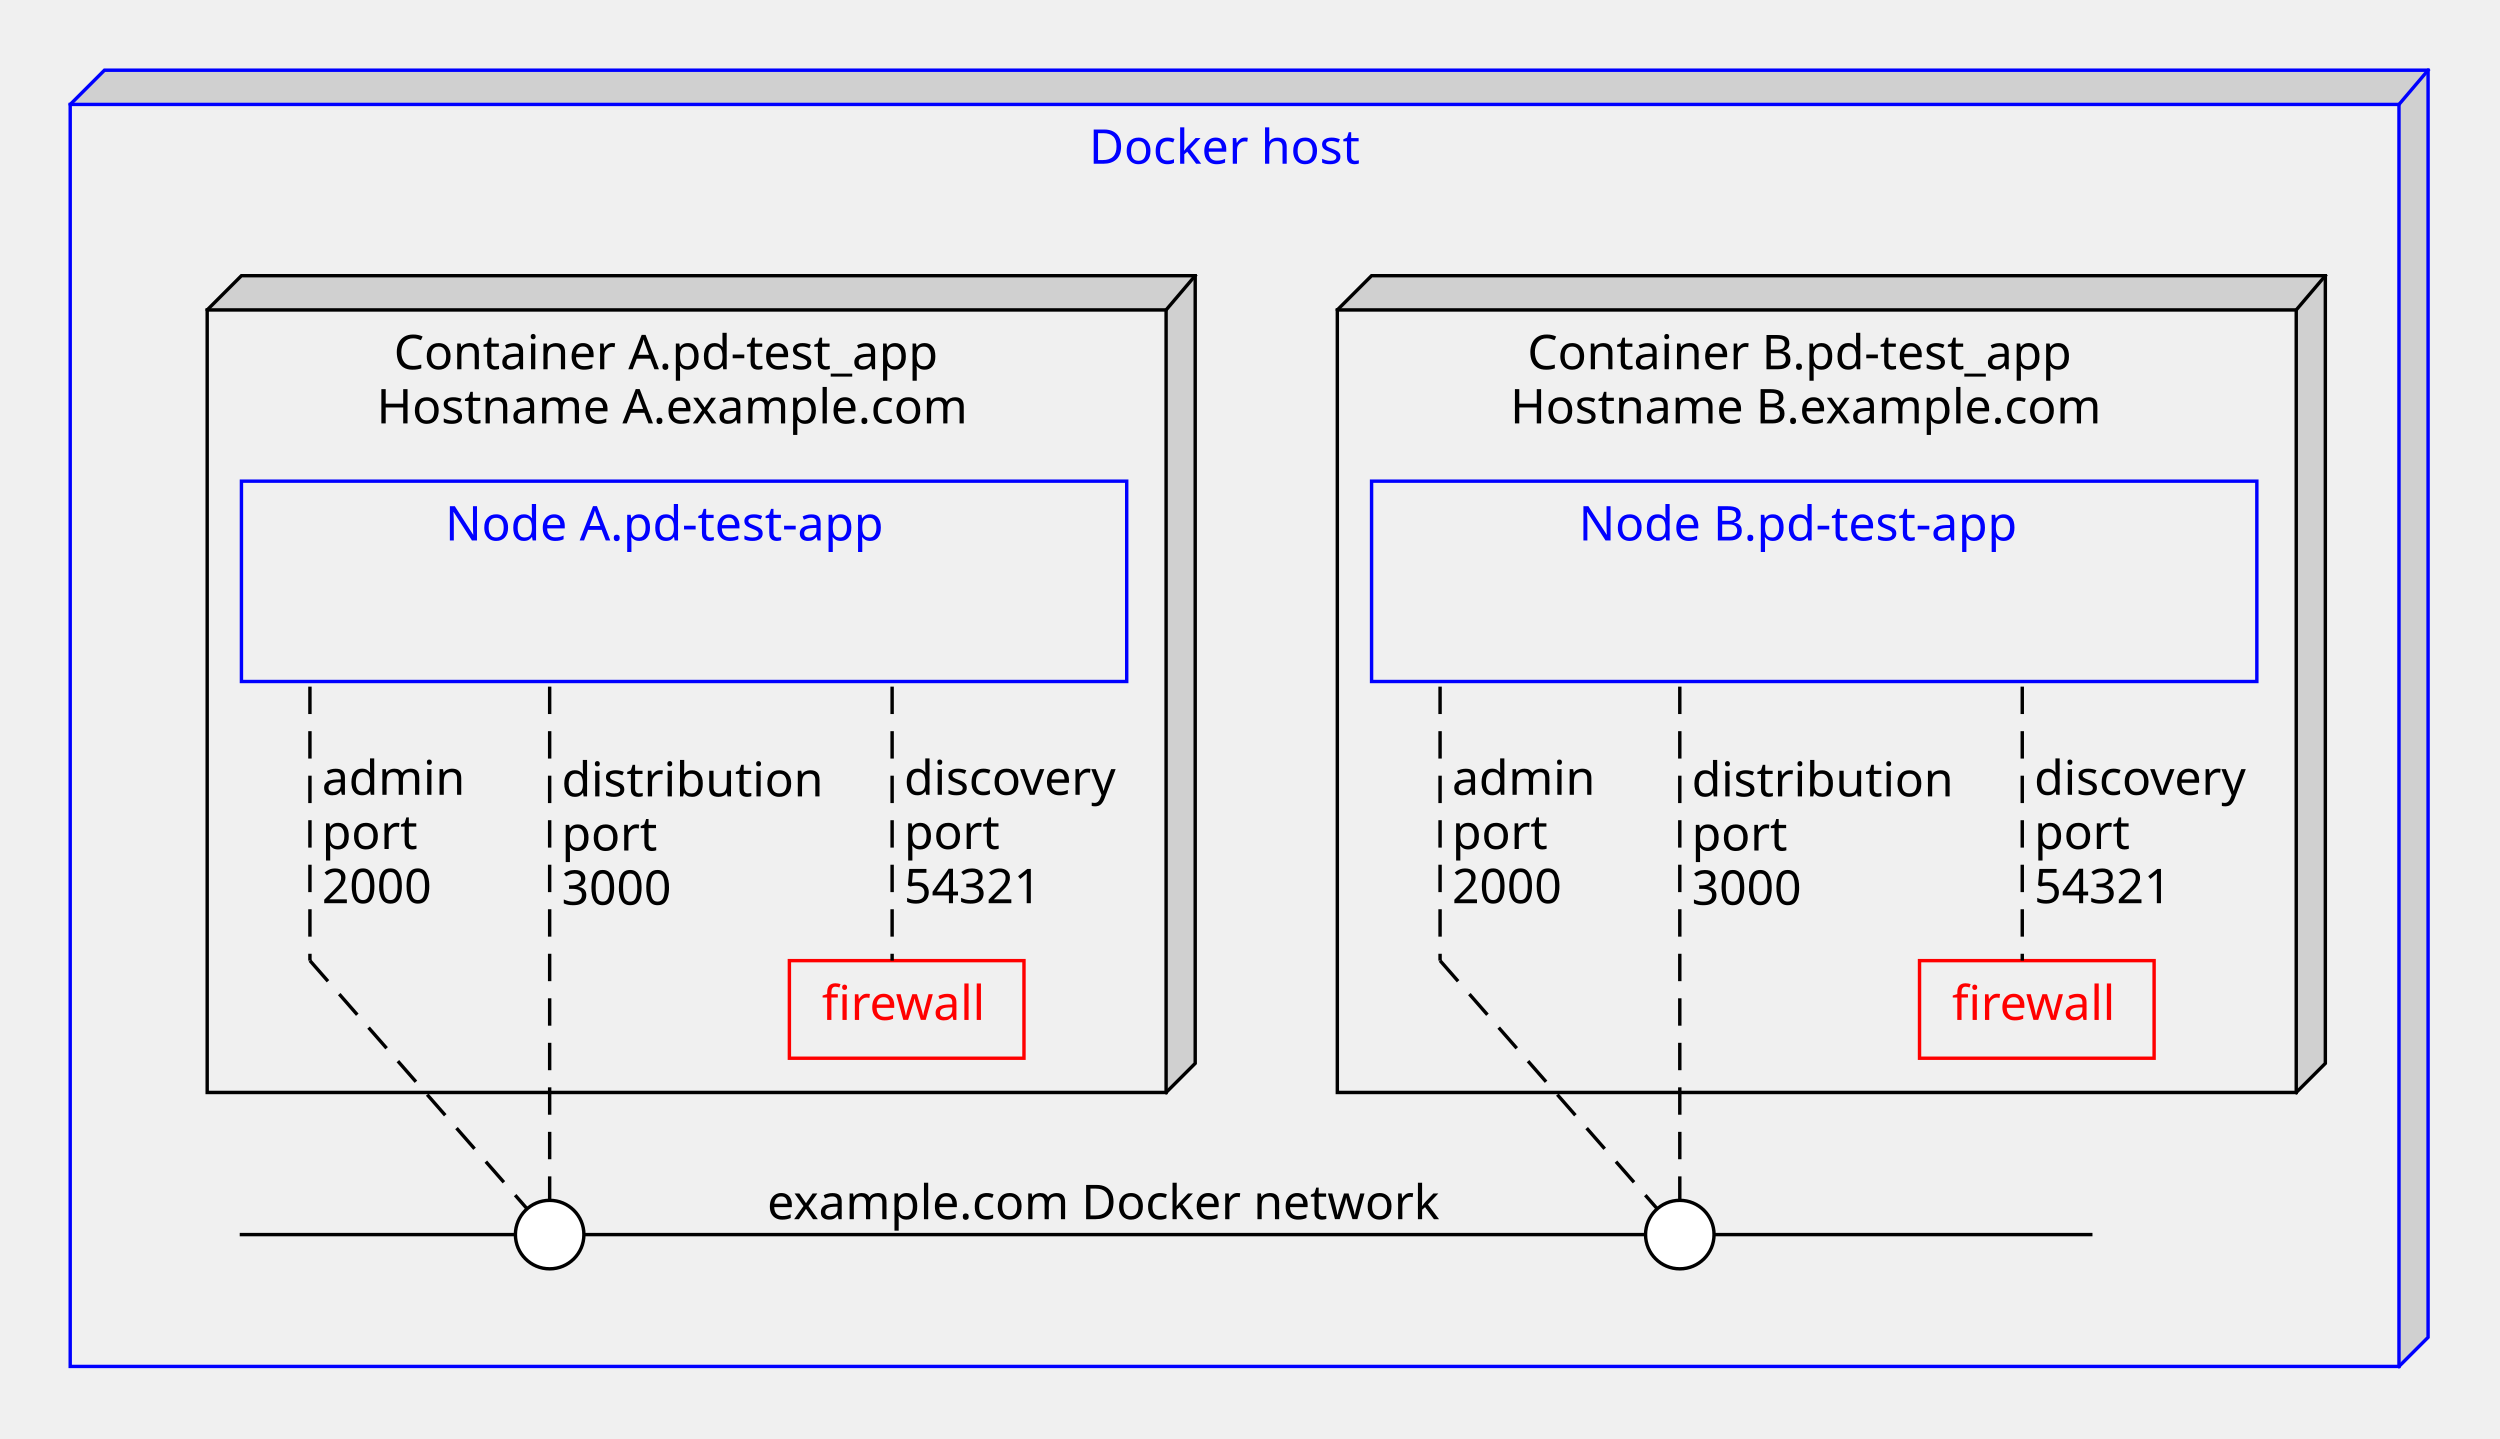
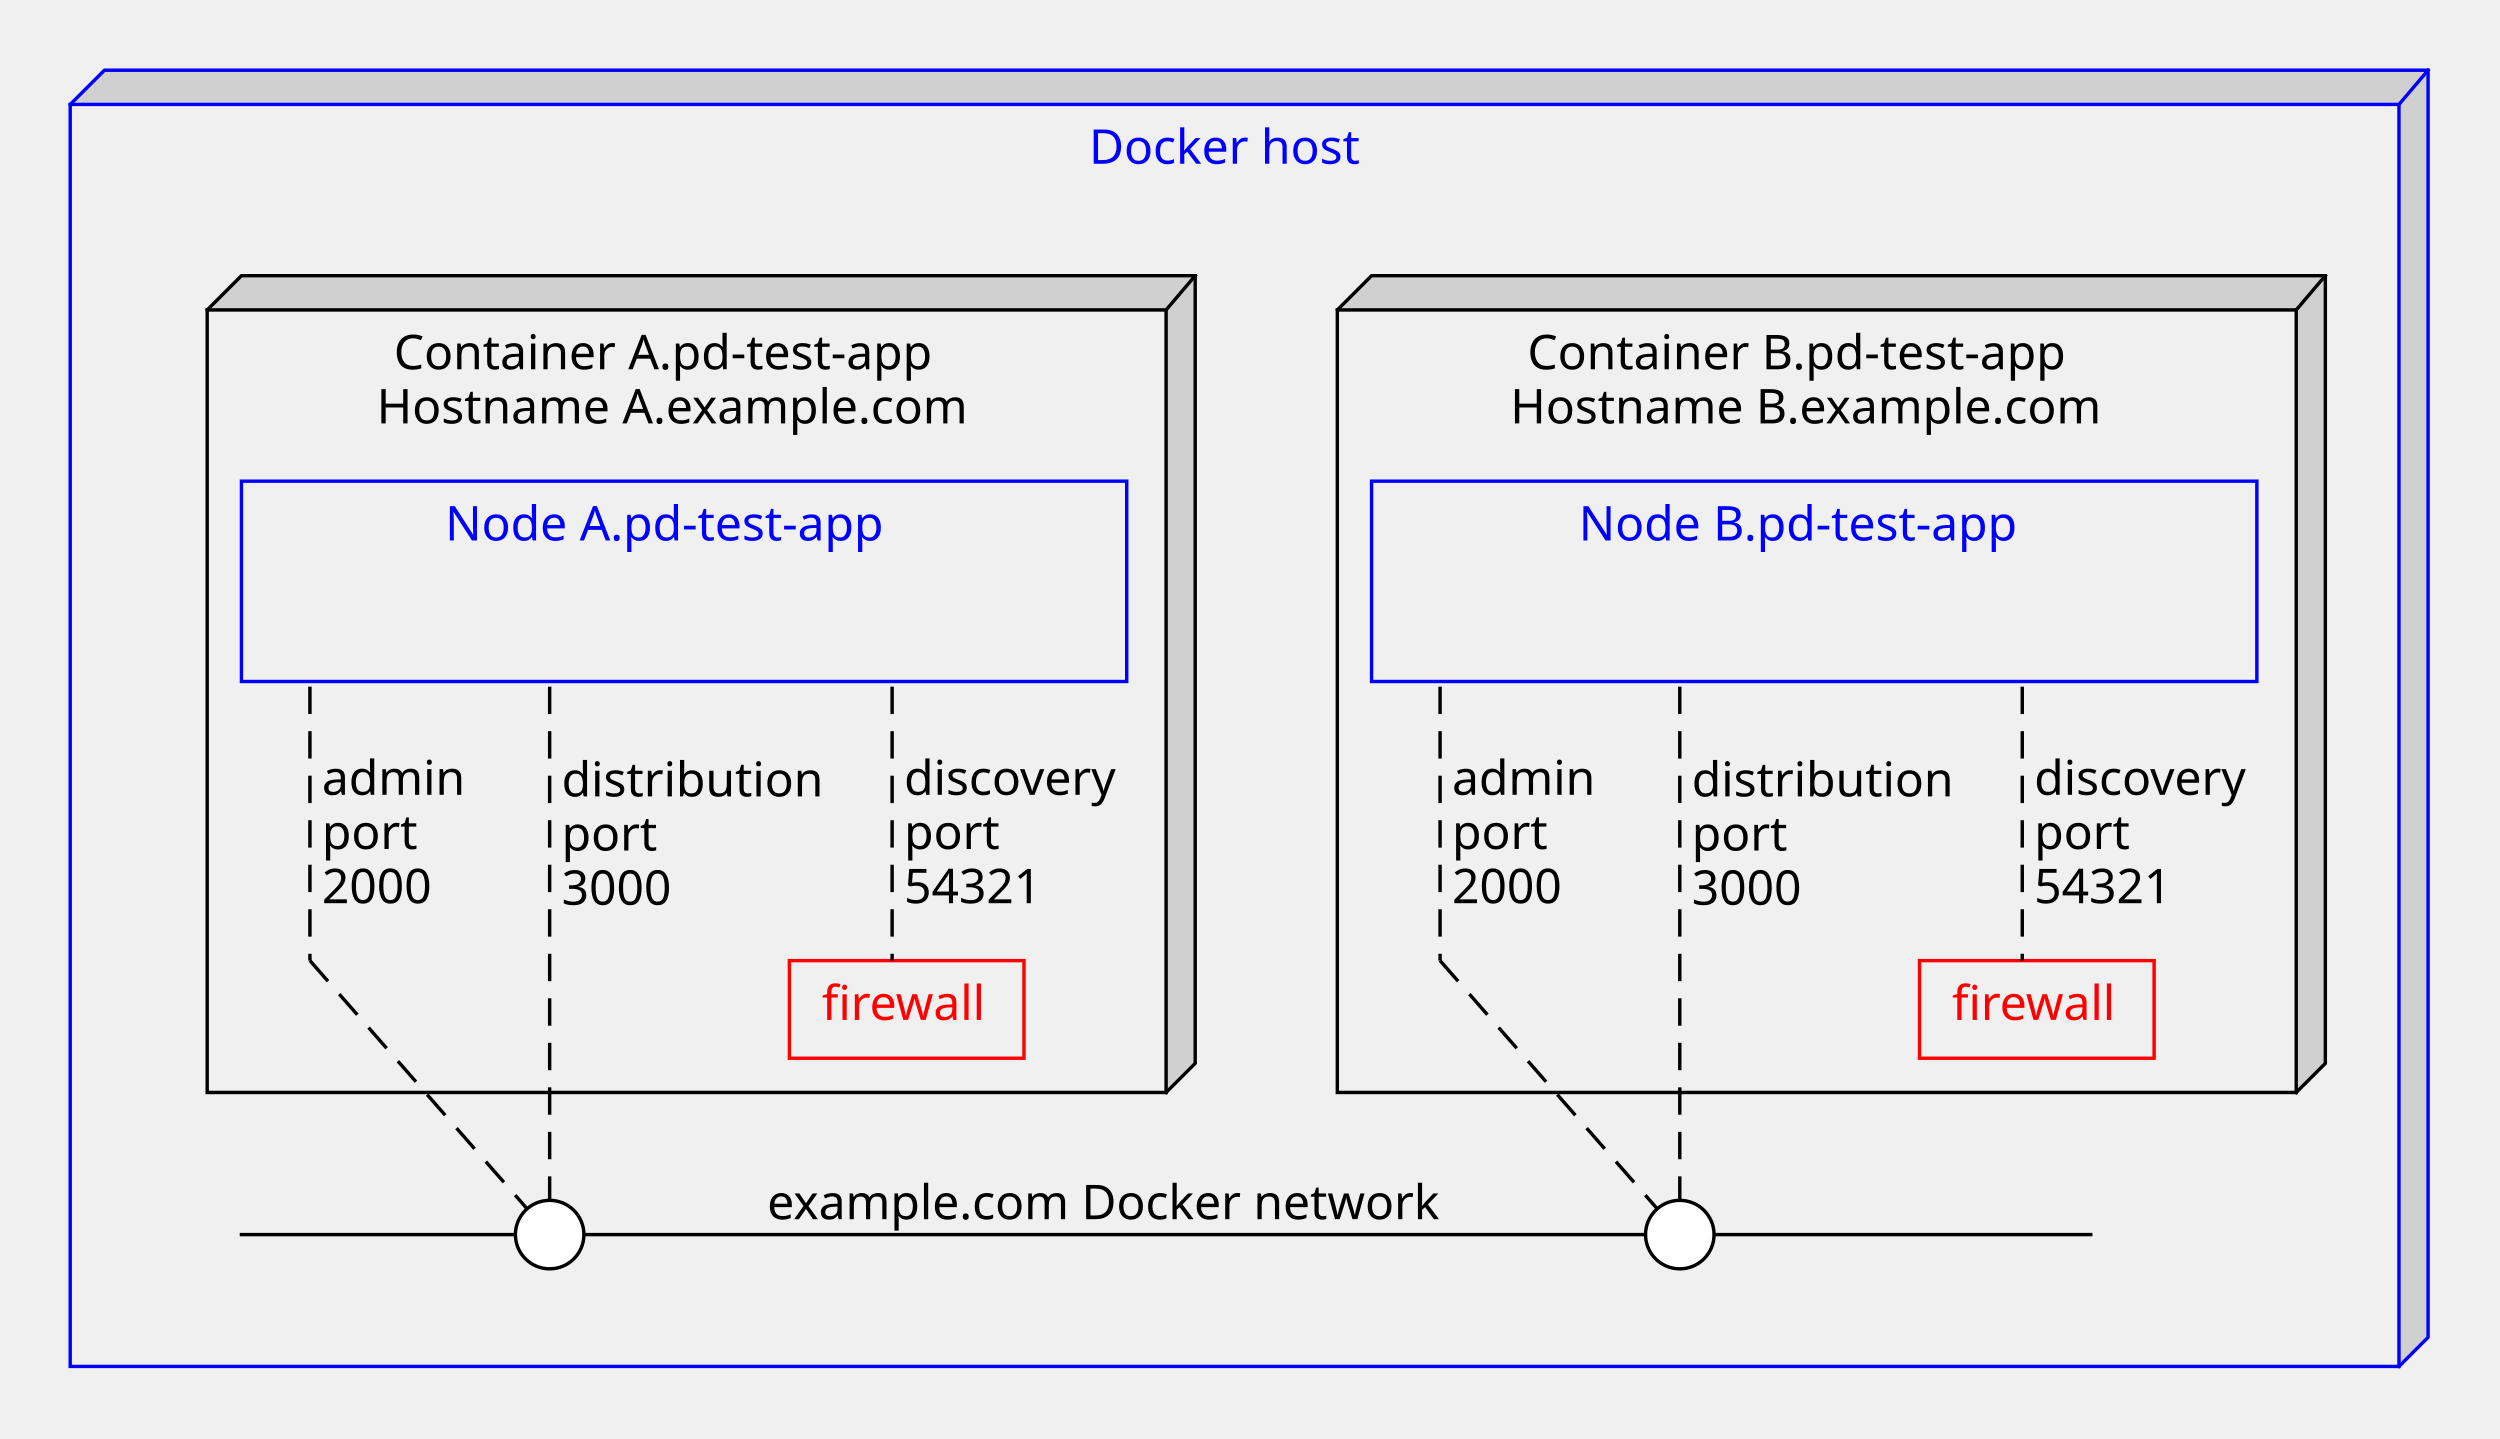
<svg xmlns="http://www.w3.org/2000/svg" fill-opacity="1" color-rendering="auto" color-interpolation="auto" text-rendering="auto" stroke="black" stroke-linecap="square" width="730" stroke-miterlimit="10" shape-rendering="auto" stroke-opacity="1" fill="black" stroke-dasharray="none" font-weight="normal" stroke-width="1" viewBox="-10 -10 730 420" height="420" font-family="'Dialog'" font-style="normal" stroke-linejoin="miter" font-size="12" stroke-dashoffset="0" image-rendering="auto">
  <defs id="genericDefs" />
  <g>
    <defs id="defs1">
      <clipPath clipPathUnits="userSpaceOnUse" id="clipPath1">
        <path d="M0 0 L2147483647 0 L2147483647 2147483647 L0 2147483647 L0 0 Z" />
      </clipPath>
      <clipPath clipPathUnits="userSpaceOnUse" id="clipPath2">
        <path d="M0 0 L0 30 L70 30 L70 0 Z" />
      </clipPath>
      <clipPath clipPathUnits="userSpaceOnUse" id="clipPath3">
        <path d="M0 0 L0 240 L290 240 L290 0 Z" />
      </clipPath>
      <clipPath clipPathUnits="userSpaceOnUse" id="clipPath4">
        <path d="M0 0 L0 380 L690 380 L690 0 Z" />
      </clipPath>
      <clipPath clipPathUnits="userSpaceOnUse" id="clipPath5">
        <path d="M0 0 L0 60 L260 60 L260 0 Z" />
      </clipPath>
      <clipPath clipPathUnits="userSpaceOnUse" id="clipPath6">
        <path d="M0 0 L0 110 L90 110 L90 0 Z" />
      </clipPath>
      <clipPath clipPathUnits="userSpaceOnUse" id="clipPath7">
        <path d="M0 0 L0 190 L110 190 L110 0 Z" />
      </clipPath>
      <clipPath clipPathUnits="userSpaceOnUse" id="clipPath8">
        <path d="M0 0 L0 190 L100 190 L100 0 Z" />
      </clipPath>
      <clipPath clipPathUnits="userSpaceOnUse" id="clipPath9">
        <path d="M0 0 L0 40 L140 40 L140 0 Z" />
      </clipPath>
      <clipPath clipPathUnits="userSpaceOnUse" id="clipPath10">
        <path d="M0 0 L0 40 L120 40 L120 0 Z" />
      </clipPath>
      <clipPath clipPathUnits="userSpaceOnUse" id="clipPath11">
        <path d="M0 0 L0 40 L360 40 L360 0 Z" />
      </clipPath>
    </defs>
    <g fill="rgb(255,255,255)" fill-opacity="0" transform="translate(550,270)" stroke-opacity="0" stroke="rgb(255,255,255)">
      <rect x="0.5" width="68.5" height="28.5" y="0.5" clip-path="url(#clipPath2)" stroke="none" />
    </g>
    <g fill="red" transform="translate(550,270)" stroke="red">
      <rect fill="none" x="0.5" width="68.5" height="28.5" y="0.5" clip-path="url(#clipPath2)" />
      <text x="10" font-size="14" y="17.817" clip-path="url(#clipPath2)" font-family="sans-serif" stroke="none" xml:space="preserve">firewall</text>
    </g>
    <g fill="rgb(255,255,255)" fill-opacity="0" transform="translate(220,270)" stroke-opacity="0" stroke="rgb(255,255,255)">
      <rect x="0.5" width="68.5" height="28.5" y="0.5" clip-path="url(#clipPath2)" stroke="none" />
    </g>
    <g fill="red" transform="translate(220,270)" stroke="red">
      <rect fill="none" x="0.5" width="68.5" height="28.5" y="0.5" clip-path="url(#clipPath2)" />
      <text x="10" font-size="14" y="17.817" clip-path="url(#clipPath2)" font-family="sans-serif" stroke="none" xml:space="preserve">firewall</text>
    </g>
    <g fill="rgb(175,175,175)" fill-opacity="0.49" transform="translate(380,70)" stroke-opacity="0.49" stroke="rgb(175,175,175)">
      <path d="M0.5 10.5 L10.5 0.5 L289 0.5 L289 230.5 L280.5 239 L280.5 10.5 L0.5 10.5" stroke="none" clip-path="url(#clipPath3)" />
    </g>
    <g fill="rgb(255,255,255)" fill-opacity="0" transform="translate(380,70)" stroke-opacity="0" stroke="rgb(255,255,255)">
      <path fill="none" d="M0.5 10.5 L10.5 0.5 L289 0.5 L289 230.5 L280.5 239 L280.5 10.5 L0.5 10.5" clip-path="url(#clipPath3)" />
    </g>
    <g transform="translate(380,70)">
      <path fill="none" d="M0.5 10.5 L10.5 0.5 L289 0.5 L289 230.5 L280.5 239" clip-path="url(#clipPath3)" />
      <path fill="none" d="M280.5 10.5 L289 0.5" clip-path="url(#clipPath3)" />
    </g>
    <g fill="rgb(255,255,255)" fill-opacity="0" transform="translate(380,70)" stroke-opacity="0" stroke="rgb(255,255,255)">
      <rect x="0.5" width="280" height="228.5" y="10.5" clip-path="url(#clipPath3)" stroke="none" />
    </g>
    <g transform="translate(380,70)">
      <rect fill="none" x="0.5" width="280" height="228.5" y="10.5" clip-path="url(#clipPath3)" />
-       <text x="56" font-size="14" y="27.817" clip-path="url(#clipPath3)" font-family="sans-serif" stroke="none" xml:space="preserve">Container B.pd-test_app</text>
+       <text x="56" font-size="14" y="27.817" clip-path="url(#clipPath3)" font-family="sans-serif" stroke="none" xml:space="preserve">Container B.pd-test-app</text>
      <text x="51" font-size="14" y="43.635" clip-path="url(#clipPath3)" font-family="sans-serif" stroke="none" xml:space="preserve">Hostname B.example.com</text>
    </g>
    <g fill="rgb(175,175,175)" fill-opacity="0.49" transform="translate(10,10)" stroke-opacity="0.49" stroke="rgb(175,175,175)">
      <path d="M0.5 10.5 L10.5 0.5 L689 0.5 L689 370.5 L680.5 379 L680.5 10.5 L0.5 10.5" stroke="none" clip-path="url(#clipPath4)" />
    </g>
    <g fill="rgb(255,255,255)" fill-opacity="0" transform="translate(10,10)" stroke-opacity="0" stroke="rgb(255,255,255)">
      <path fill="none" d="M0.5 10.5 L10.5 0.5 L689 0.5 L689 370.5 L680.5 379 L680.5 10.5 L0.5 10.5" clip-path="url(#clipPath4)" />
    </g>
    <g fill="blue" transform="translate(10,10)" stroke="blue">
      <path fill="none" d="M0.5 10.5 L10.5 0.5 L689 0.5 L689 370.5 L680.5 379" clip-path="url(#clipPath4)" />
      <path fill="none" d="M680.5 10.5 L689 0.5" clip-path="url(#clipPath4)" />
    </g>
    <g fill="rgb(255,255,255)" fill-opacity="0" transform="translate(10,10)" stroke-opacity="0" stroke="rgb(255,255,255)">
      <rect x="0.5" width="680" height="368.5" y="10.5" clip-path="url(#clipPath4)" stroke="none" />
    </g>
    <g fill="blue" transform="translate(10,10)" stroke="blue">
      <rect fill="none" x="0.5" width="680" height="368.5" y="10.5" clip-path="url(#clipPath4)" />
      <text x="298" font-size="14" y="27.817" clip-path="url(#clipPath4)" font-family="sans-serif" stroke="none" xml:space="preserve">Docker host</text>
    </g>
    <g fill="rgb(255,255,255)" fill-opacity="0" transform="translate(390,130)" stroke-opacity="0" stroke="rgb(255,255,255)">
      <rect x="0.5" width="258.5" height="58.5" y="0.5" clip-path="url(#clipPath5)" stroke="none" />
    </g>
    <g fill="blue" transform="translate(390,130)" stroke="blue">
      <rect fill="none" x="0.5" width="258.5" height="58.5" y="0.5" clip-path="url(#clipPath5)" />
      <text x="61" font-size="14" y="17.817" clip-path="url(#clipPath5)" font-family="sans-serif" stroke="none" xml:space="preserve">Node B.pd-test-app</text>
    </g>
    <g fill="rgb(255,255,255)" fill-opacity="0" transform="translate(60,130)" stroke-opacity="0" stroke="rgb(255,255,255)">
      <rect x="0.5" width="258.5" height="58.5" y="0.5" clip-path="url(#clipPath5)" stroke="none" />
    </g>
    <g fill="blue" transform="translate(60,130)" stroke="blue">
      <rect fill="none" x="0.5" width="258.5" height="58.5" y="0.5" clip-path="url(#clipPath5)" />
      <text x="60" font-size="14" y="17.817" clip-path="url(#clipPath5)" font-family="sans-serif" stroke="none" xml:space="preserve">Node A.pd-test-app</text>
    </g>
    <g fill="rgb(175,175,175)" fill-opacity="0.49" transform="translate(50,70)" stroke-opacity="0.49" stroke="rgb(175,175,175)">
      <path d="M0.5 10.5 L10.5 0.5 L289 0.5 L289 230.5 L280.5 239 L280.5 10.5 L0.5 10.5" stroke="none" clip-path="url(#clipPath3)" />
    </g>
    <g fill="rgb(255,255,255)" fill-opacity="0" transform="translate(50,70)" stroke-opacity="0" stroke="rgb(255,255,255)">
      <path fill="none" d="M0.5 10.5 L10.5 0.5 L289 0.5 L289 230.5 L280.5 239 L280.5 10.5 L0.5 10.5" clip-path="url(#clipPath3)" />
    </g>
    <g transform="translate(50,70)">
      <path fill="none" d="M0.5 10.5 L10.5 0.5 L289 0.5 L289 230.5 L280.5 239" clip-path="url(#clipPath3)" />
      <path fill="none" d="M280.5 10.5 L289 0.5" clip-path="url(#clipPath3)" />
    </g>
    <g fill="rgb(255,255,255)" fill-opacity="0" transform="translate(50,70)" stroke-opacity="0" stroke="rgb(255,255,255)">
      <rect x="0.5" width="280" height="228.5" y="10.5" clip-path="url(#clipPath3)" stroke="none" />
    </g>
    <g transform="translate(50,70)">
      <rect fill="none" x="0.5" width="280" height="228.5" y="10.5" clip-path="url(#clipPath3)" />
-       <text x="55" font-size="14" y="27.817" clip-path="url(#clipPath3)" font-family="sans-serif" stroke="none" xml:space="preserve">Container A.pd-test_app</text>
+       <text x="55" font-size="14" y="27.817" clip-path="url(#clipPath3)" font-family="sans-serif" stroke="none" xml:space="preserve">Container A.pd-test-app</text>
      <text x="50" font-size="14" y="43.635" clip-path="url(#clipPath3)" font-family="sans-serif" stroke="none" xml:space="preserve">Hostname A.example.com</text>
    </g>
    <g stroke-dasharray="8,5" stroke-miterlimit="5" transform="translate(570,180)" stroke-linecap="butt">
      <path fill="none" d="M10.5 10.5 L10.5 90.5" clip-path="url(#clipPath6)" />
      <text x="14" font-size="14" y="42.091" clip-path="url(#clipPath6)" font-family="sans-serif" stroke="none" xml:space="preserve">discovery</text>
      <text x="14" font-size="14" y="57.909" clip-path="url(#clipPath6)" font-family="sans-serif" stroke="none" xml:space="preserve">port</text>
      <text x="14" font-size="14" y="73.726" clip-path="url(#clipPath6)" font-family="sans-serif" stroke="none" xml:space="preserve">54321</text>
    </g>
    <g stroke-dasharray="8,5" stroke-miterlimit="5" transform="translate(470,180)" stroke-linecap="butt">
      <path fill="none" d="M10.5 10.5 L10.5 170.5" clip-path="url(#clipPath7)" />
      <text x="14" font-size="14" y="42.548" clip-path="url(#clipPath7)" font-family="sans-serif" stroke="none" xml:space="preserve">distribution</text>
      <text x="14" font-size="14" y="58.365" clip-path="url(#clipPath7)" font-family="sans-serif" stroke="none" xml:space="preserve">port</text>
      <text x="14" font-size="14" y="74.183" clip-path="url(#clipPath7)" font-family="sans-serif" stroke="none" xml:space="preserve">3000</text>
    </g>
    <g stroke-dasharray="8,5" stroke-miterlimit="5" transform="translate(400,180)" stroke-linecap="butt">
      <path fill="none" d="M10.5 10.5 L10.5 90.5" clip-path="url(#clipPath8)" />
      <path fill="none" d="M10.5 90.5 L80.5 170.5" clip-path="url(#clipPath8)" />
      <text x="14" font-size="14" y="42.091" clip-path="url(#clipPath8)" font-family="sans-serif" stroke="none" xml:space="preserve">admin</text>
      <text x="14" font-size="14" y="57.909" clip-path="url(#clipPath8)" font-family="sans-serif" stroke="none" xml:space="preserve">port</text>
      <text x="14" font-size="14" y="73.726" clip-path="url(#clipPath8)" font-family="sans-serif" stroke="none" xml:space="preserve">2000</text>
    </g>
    <g stroke-dasharray="8,5" stroke-miterlimit="5" transform="translate(140,180)" stroke-linecap="butt">
      <path fill="none" d="M10.5 10.5 L10.5 170.5" clip-path="url(#clipPath7)" />
      <text x="14" font-size="14" y="42.548" clip-path="url(#clipPath7)" font-family="sans-serif" stroke="none" xml:space="preserve">distribution</text>
      <text x="14" font-size="14" y="58.365" clip-path="url(#clipPath7)" font-family="sans-serif" stroke="none" xml:space="preserve">port</text>
      <text x="14" font-size="14" y="74.183" clip-path="url(#clipPath7)" font-family="sans-serif" stroke="none" xml:space="preserve">3000</text>
    </g>
    <g transform="translate(480,330)">
      <path fill="none" d="M120.5 20.5 L10.5 20.5" clip-path="url(#clipPath9)" />
    </g>
    <g stroke-dasharray="8,5" stroke-miterlimit="5" transform="translate(240,180)" stroke-linecap="butt">
      <path fill="none" d="M10.5 10.5 L10.5 90.5" clip-path="url(#clipPath6)" />
      <text x="14" font-size="14" y="42.091" clip-path="url(#clipPath6)" font-family="sans-serif" stroke="none" xml:space="preserve">discovery</text>
      <text x="14" font-size="14" y="57.909" clip-path="url(#clipPath6)" font-family="sans-serif" stroke="none" xml:space="preserve">port</text>
      <text x="14" font-size="14" y="73.726" clip-path="url(#clipPath6)" font-family="sans-serif" stroke="none" xml:space="preserve">54321</text>
    </g>
    <g transform="translate(50,330)">
      <path fill="none" d="M100.5 20.5 L10.5 20.5" clip-path="url(#clipPath10)" />
    </g>
    <g stroke-dasharray="8,5" stroke-miterlimit="5" transform="translate(70,180)" stroke-linecap="butt">
      <path fill="none" d="M10.5 10.5 L10.5 90.5" clip-path="url(#clipPath8)" />
      <path fill="none" d="M10.5 90.5 L80.5 170.5" clip-path="url(#clipPath8)" />
      <text x="14" font-size="14" y="42.091" clip-path="url(#clipPath8)" font-family="sans-serif" stroke="none" xml:space="preserve">admin</text>
      <text x="14" font-size="14" y="57.909" clip-path="url(#clipPath8)" font-family="sans-serif" stroke="none" xml:space="preserve">port</text>
      <text x="14" font-size="14" y="73.726" clip-path="url(#clipPath8)" font-family="sans-serif" stroke="none" xml:space="preserve">2000</text>
    </g>
    <g transform="translate(140,330)">
      <path fill="none" d="M10.5 20.5 L340.5 20.5" clip-path="url(#clipPath11)" />
      <circle fill="white" r="10" clip-path="url(#clipPath11)" cx="10.5" cy="20.5" stroke="none" />
      <circle fill="none" r="10" clip-path="url(#clipPath11)" cx="10.5" cy="20.5" />
      <circle fill="white" r="10" clip-path="url(#clipPath11)" cx="340.5" cy="20.5" stroke="none" />
      <circle fill="none" r="10" clip-path="url(#clipPath11)" cx="340.5" cy="20.5" />
      <text x="74.033" font-size="14" y="16" clip-path="url(#clipPath11)" font-family="sans-serif" stroke="none" xml:space="preserve">example.com Docker network</text>
    </g>
  </g>
</svg>
